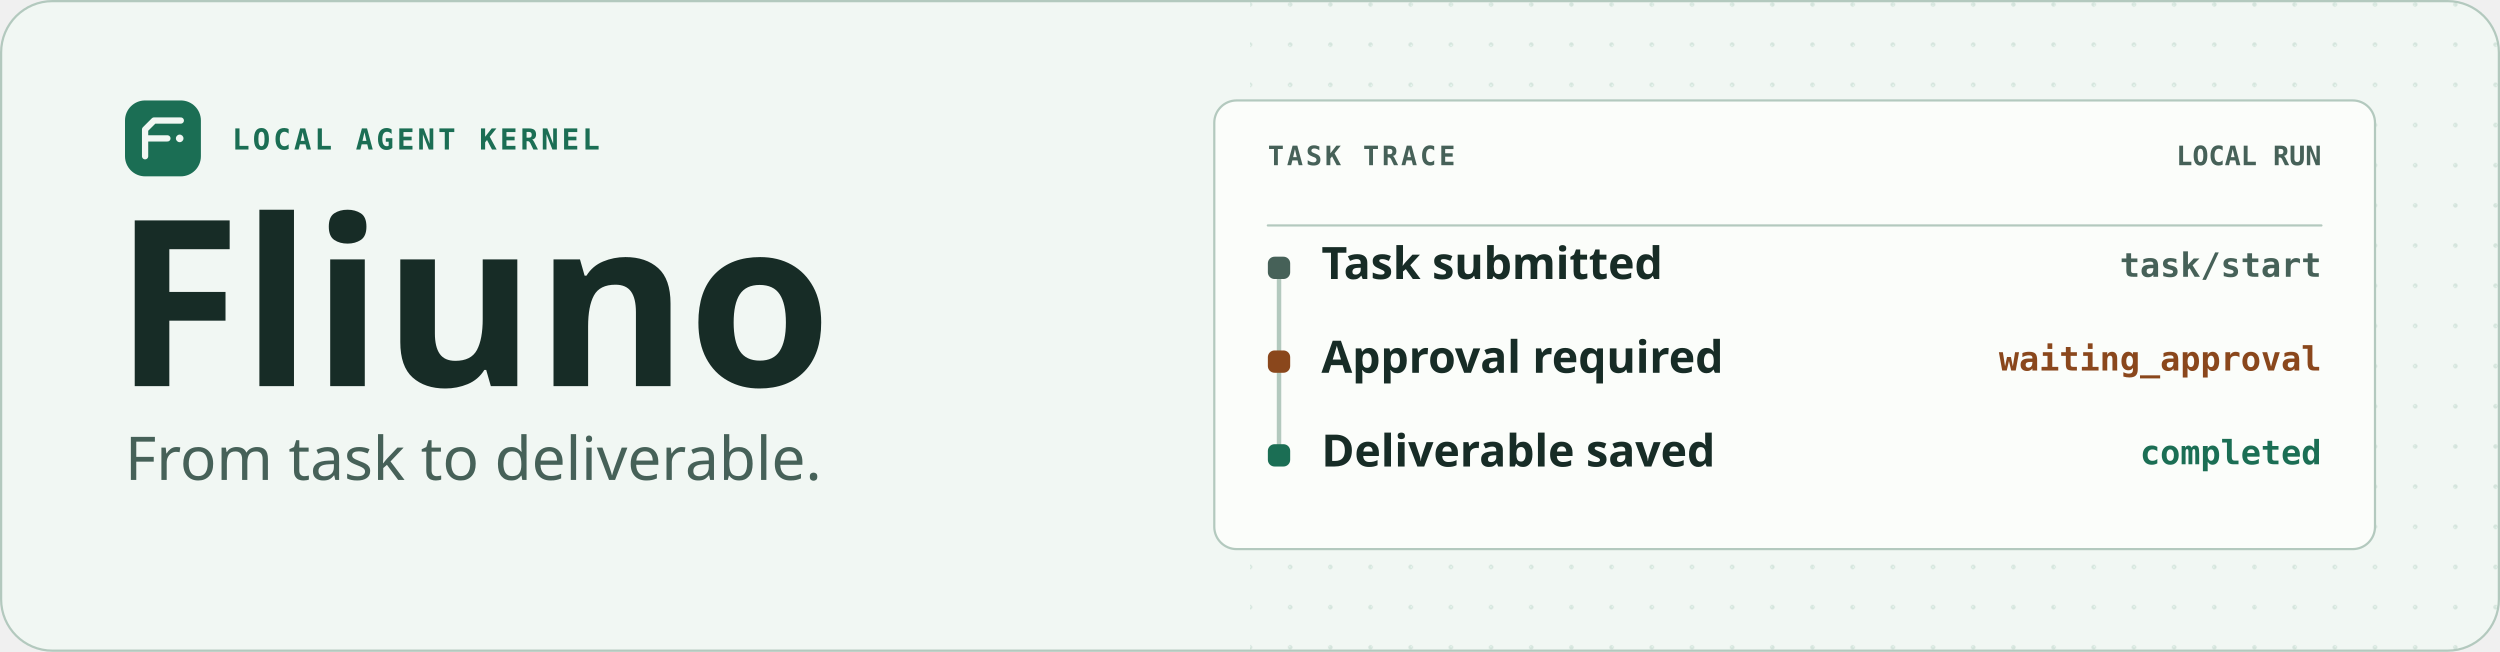
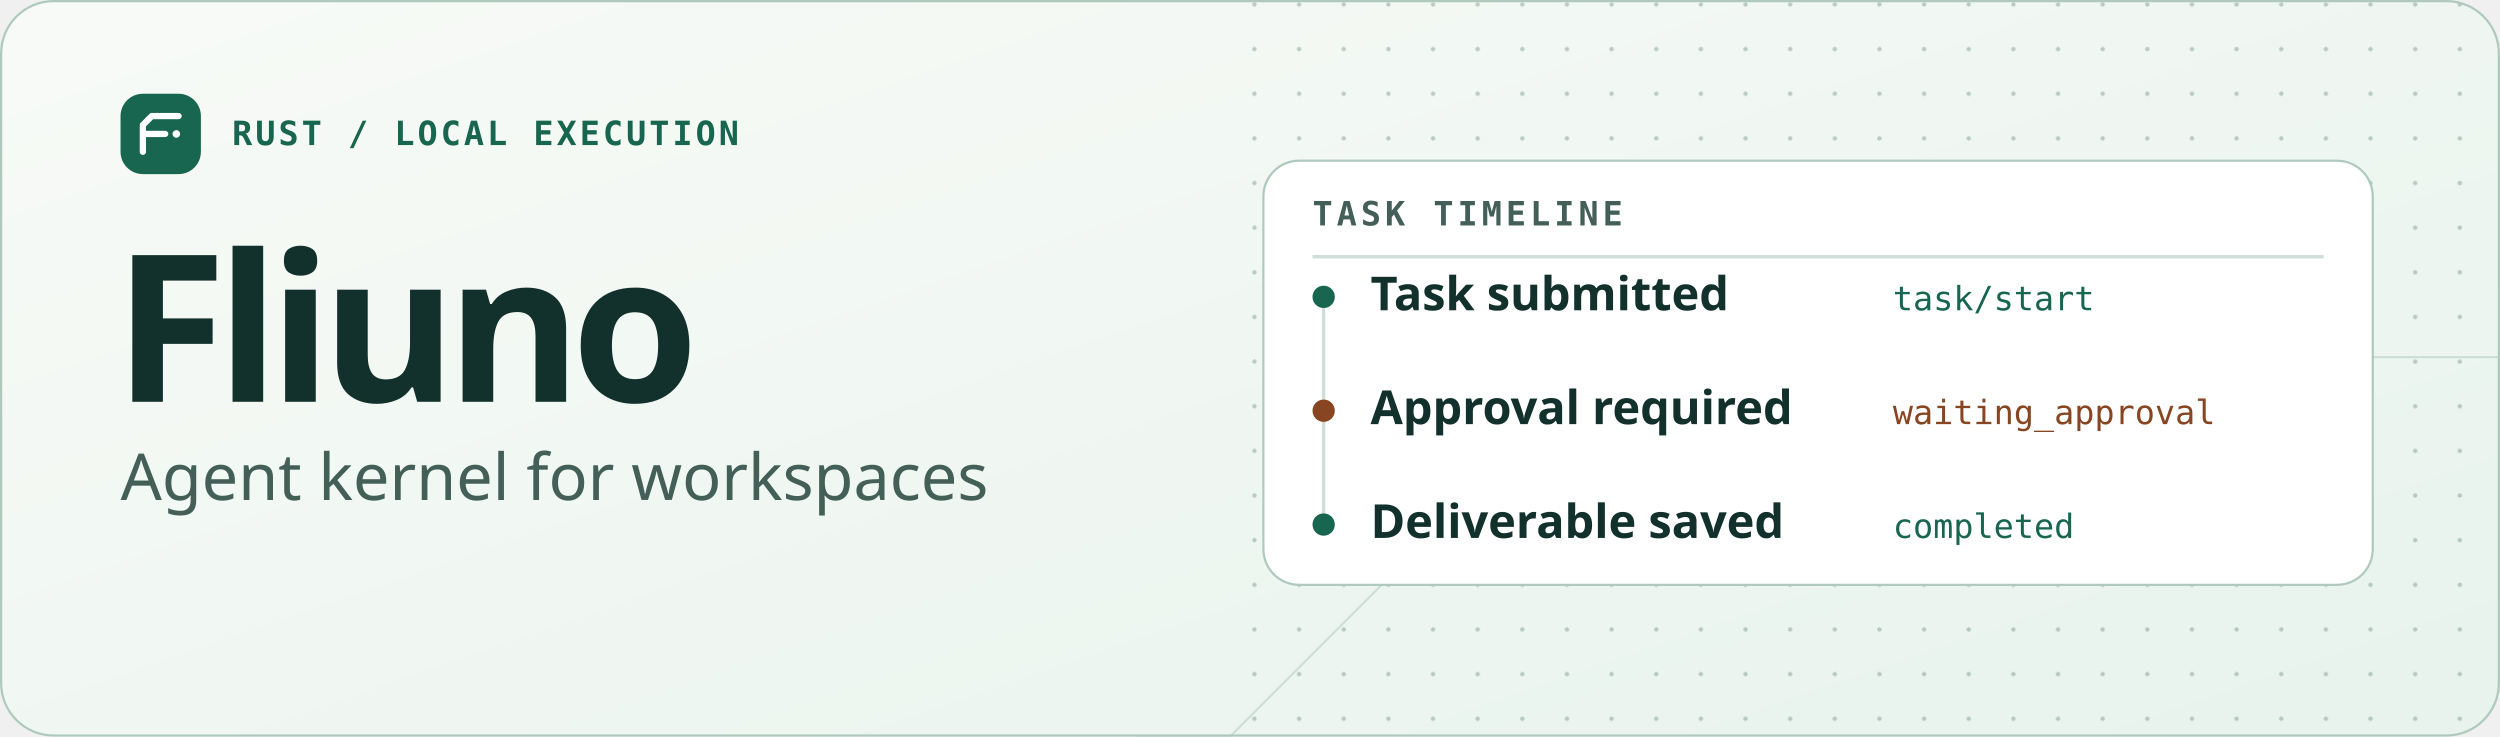
- <svg xmlns="http://www.w3.org/2000/svg" width="1120" height="292" viewBox="0 0 1120 292" role="img" aria-labelledby="title desc">
+ <svg xmlns="http://www.w3.org/2000/svg" width="1120" height="330" viewBox="0 0 1120 330" role="img" aria-labelledby="title desc">
  <defs>
+     <linearGradient id="paper" x1="0%" y1="10%" x2="100%" y2="95%">
+       <stop stop-color="#f7faf6" />
+       <stop offset="1" stop-color="#e8f3ed" />
+     </linearGradient>
+     <pattern id="grid" width="20" height="20" patternUnits="userSpaceOnUse">
+       <circle cx="2" cy="2" r="1" fill="#60877b" opacity=".38" />
+     </pattern>
    <clipPath id="frame">
-       <rect x="0.5" y="0.5" width="1119" height="291" rx="23" fill="#f1f7f3" stroke="none" />
+       <rect width="1120" height="330" rx="24" />
    </clipPath>
-     <pattern id="grid" width="18" height="18" patternUnits="userSpaceOnUse">
-       <circle cx="2" cy="2" r="1" fill="#d4e4dc" />
-     </pattern>
  </defs>
  <g clip-path="url(#frame)">
-     <rect x="0" y="0" width="1120" height="292" rx="23" fill="#f1f7f3" stroke="none" />
-     <rect x="560" y="0" width="560" height="292" rx="0" fill="url(#grid)" stroke="none" />
-     <g transform="translate(56 45)">
-       <rect x="0" y="0" width="34" height="34" rx="9" fill="#1b6e54" stroke="none" />
-       <path d="M9 25V13l4-4h12M9 17h10" fill="none" stroke="#f1f7f3" stroke-width="2.8" stroke-linecap="round" stroke-linejoin="round" />
-       <circle cx="24.5" cy="17" r="1.7" fill="#f1f7f3" />
+     <rect width="1120" height="330" fill="url(#paper)" />
+     <rect x="559" width="561" height="330" fill="url(#grid)" />
+     <path d="M509 330h42l170-170h1120" fill="none" stroke="#afc9bf" opacity=".5" />
+     <g transform="translate(54 42)">
+       <rect width="36" height="36" rx="10" fill="#18664f" />
+       <path d="M10 26V14l4-4h12M10 18h10" fill="none" stroke="#ffffff" stroke-width="2.8" stroke-linecap="round" stroke-linejoin="round" />
+       <circle cx="25" cy="18" r="1.7" fill="#ffffff" />
    </g>
-     <text x="104" y="67" font-family="'Cascadia Mono', Consolas, monospace" font-size="13" fill="#1b6e54" font-weight="650" letter-spacing="1.4" text-anchor="start">LOCAL AGENT KERNEL</text>
-     <text x="51" y="173" font-family="system-ui, 'Segoe UI', sans-serif" font-size="104" fill="#172c26" font-weight="780" letter-spacing="0" text-anchor="start">Fliuno</text>
-     <text x="56" y="215" font-family="system-ui, 'Segoe UI', sans-serif" font-size="27" fill="#466158" font-weight="500" letter-spacing="0" text-anchor="start">From task to deliverable.</text>
-     <g transform="translate(544 45)">
-       <rect x="0" y="0" width="520" height="201" rx="10" fill="#fbfdfa" stroke="#b3c9be" />
-       <text x="24" y="29" font-family="'Cascadia Mono', Consolas, monospace" font-size="12" fill="#466158" font-weight="650" letter-spacing="1.3" text-anchor="start">TASK TRACE</text>
-       <text x="496" y="29" font-family="'Cascadia Mono', Consolas, monospace" font-size="12" fill="#466158" font-weight="650" letter-spacing="0" text-anchor="end">LOCAL RUN</text>
-       <path d="M24 56H496" fill="none" stroke="#b3c9be" stroke-width="1" stroke-linecap="round" stroke-linejoin="round" />
-       <path d="M29 75v84" fill="none" stroke="#b3c9be" stroke-width="2" stroke-linecap="round" stroke-linejoin="round" />
-       <rect x="24" y="70" width="10" height="10" rx="3" fill="#466158" stroke="none" />
-       <text x="48" y="80" font-family="system-ui, 'Segoe UI', sans-serif" font-size="20" fill="#172c26" font-weight="650" letter-spacing="0" text-anchor="start">Task submitted</text>
-       <text x="496" y="79" font-family="'Cascadia Mono', Consolas, monospace" font-size="15" fill="#466158" font-weight="650" letter-spacing="0" text-anchor="end">task/start</text>
-       <rect x="24" y="112" width="10" height="10" rx="3" fill="#8a471c" stroke="none" />
-       <text x="48" y="122" font-family="system-ui, 'Segoe UI', sans-serif" font-size="20" fill="#172c26" font-weight="650" letter-spacing="0" text-anchor="start">Approval required</text>
-       <text x="496" y="121" font-family="'Cascadia Mono', Consolas, monospace" font-size="15" fill="#8a471c" font-weight="650" letter-spacing="0" text-anchor="end">waiting_approval</text>
-       <rect x="24" y="154" width="10" height="10" rx="3" fill="#1b6e54" stroke="none" />
-       <text x="48" y="164" font-family="system-ui, 'Segoe UI', sans-serif" font-size="20" fill="#172c26" font-weight="650" letter-spacing="0" text-anchor="start">Deliverable saved</text>
-       <text x="496" y="163" font-family="'Cascadia Mono', Consolas, monospace" font-size="15" fill="#1b6e54" font-weight="650" letter-spacing="0" text-anchor="end">completed</text>
+     <text x="104" y="65" font-family="ui-monospace, Cascadia Mono, Consolas, monospace" font-size="15" font-weight="650" letter-spacing="1.35" fill="#18664f">RUST  /  LOCAL EXECUTION</text>
+     <text x="51" y="180" font-family="system-ui, Segoe UI, sans-serif" font-size="92" font-weight="740" letter-spacing="-4.5" fill="#12302c">Fliuno</text>
+     <text x="54" y="224" font-family="system-ui, Segoe UI, sans-serif" font-size="29" font-weight="540" letter-spacing="0" fill="#435f58">Agent kernel for workspaces</text>
+     <g transform="translate(566 72)">
+       <rect width="497" height="190" rx="16" fill="#ffffff" stroke="#afc9bf" />
+       <text x="22" y="29" font-family="ui-monospace, Cascadia Mono, Consolas, monospace" font-size="15" font-weight="650" letter-spacing="1.8" fill="#435f58">TASK TIMELINE</text>
+       <path d="M22 43H475M27 61V163" fill="none" stroke="#cfdfd7" stroke-width="1.5" />
+       <circle cx="27" cy="61" r="5" fill="#18664f" />
+       <text x="48" y="67" font-family="system-ui, Segoe UI, sans-serif" font-size="21" font-weight="650" letter-spacing="0" fill="#12302c">Task submitted</text>
+       <text x="282" y="67" font-family="ui-monospace, Cascadia Mono, Consolas, monospace" font-size="15" font-weight="500" letter-spacing="0" fill="#18664f">task/start</text>
+       <circle cx="27" cy="112" r="5" fill="#874521" />
+       <text x="48" y="118" font-family="system-ui, Segoe UI, sans-serif" font-size="21" font-weight="650" letter-spacing="0" fill="#12302c">Approval required</text>
+       <text x="282" y="118" font-family="ui-monospace, Cascadia Mono, Consolas, monospace" font-size="15" font-weight="500" letter-spacing="0" fill="#874521">waiting_approval</text>
+       <circle cx="27" cy="163" r="5" fill="#18664f" />
+       <text x="48" y="169" font-family="system-ui, Segoe UI, sans-serif" font-size="21" font-weight="650" letter-spacing="0" fill="#12302c">Deliverable saved</text>
+       <text x="282" y="169" font-family="ui-monospace, Cascadia Mono, Consolas, monospace" font-size="15" font-weight="500" letter-spacing="0" fill="#18664f">completed</text>
    </g>
  </g>
-   <rect x="0.5" y="0.5" width="1119" height="291" rx="23" fill="none" stroke="#b3c9be" />
+   <rect x=".5" y=".5" width="1119" height="329" rx="23.5" fill="none" stroke="#afc9bf" />
</svg>
